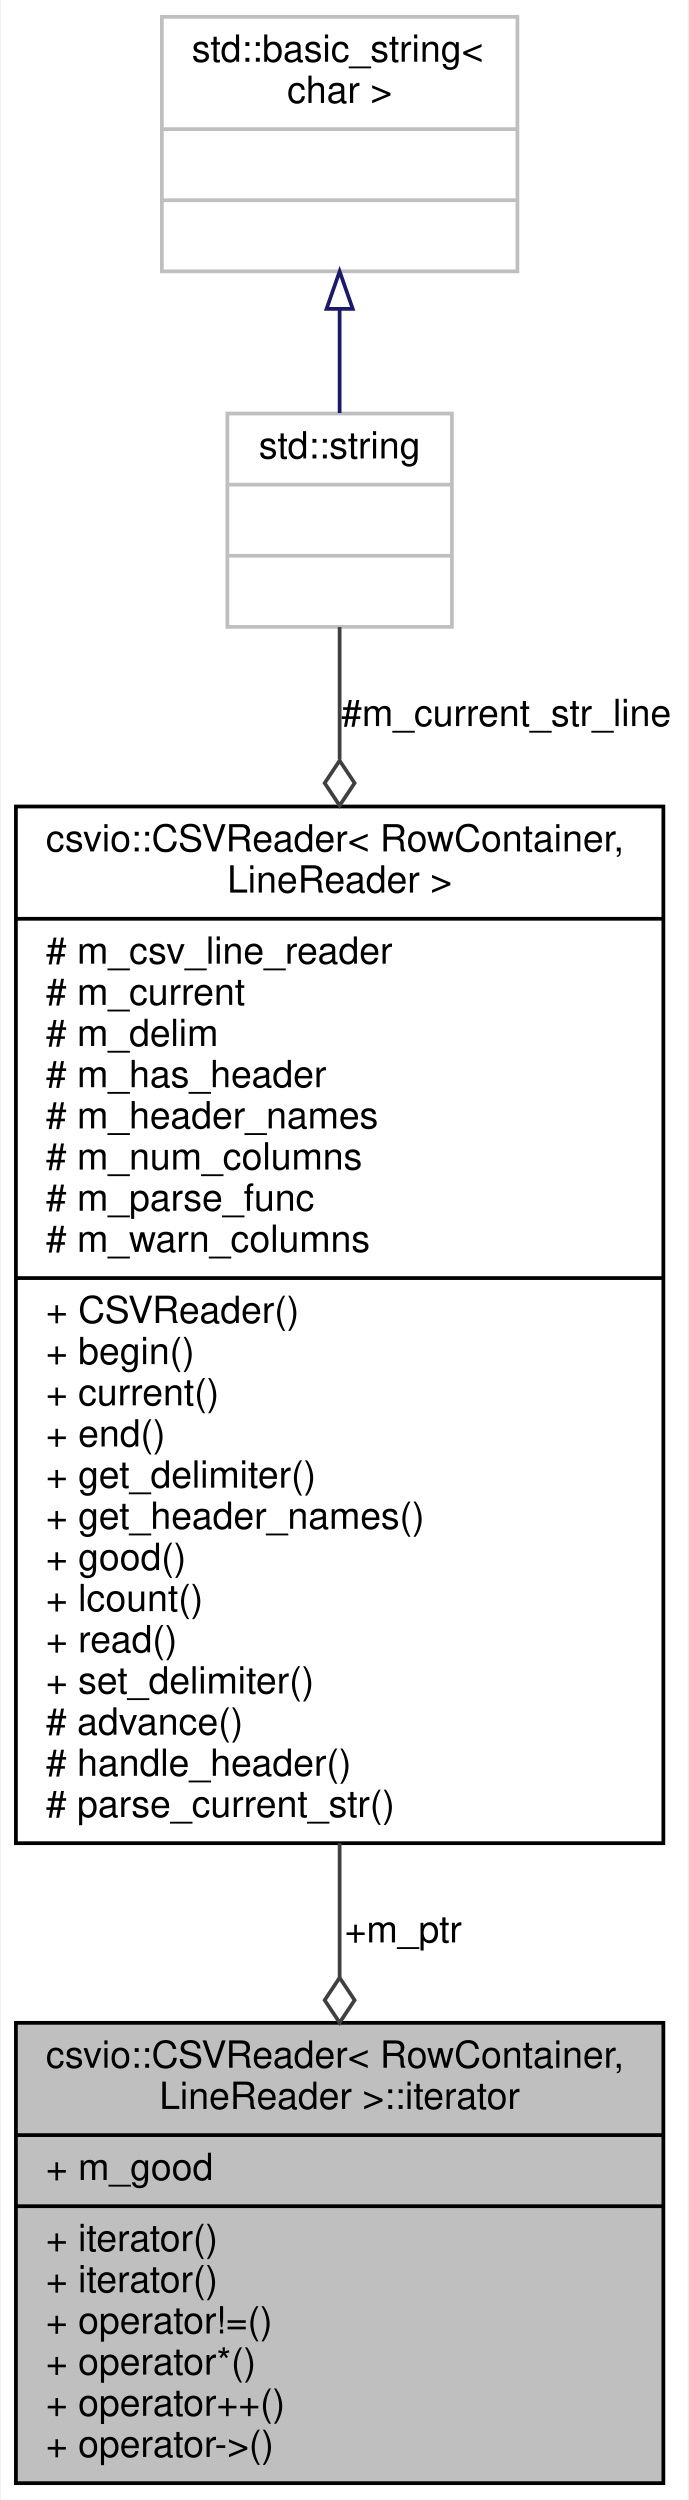
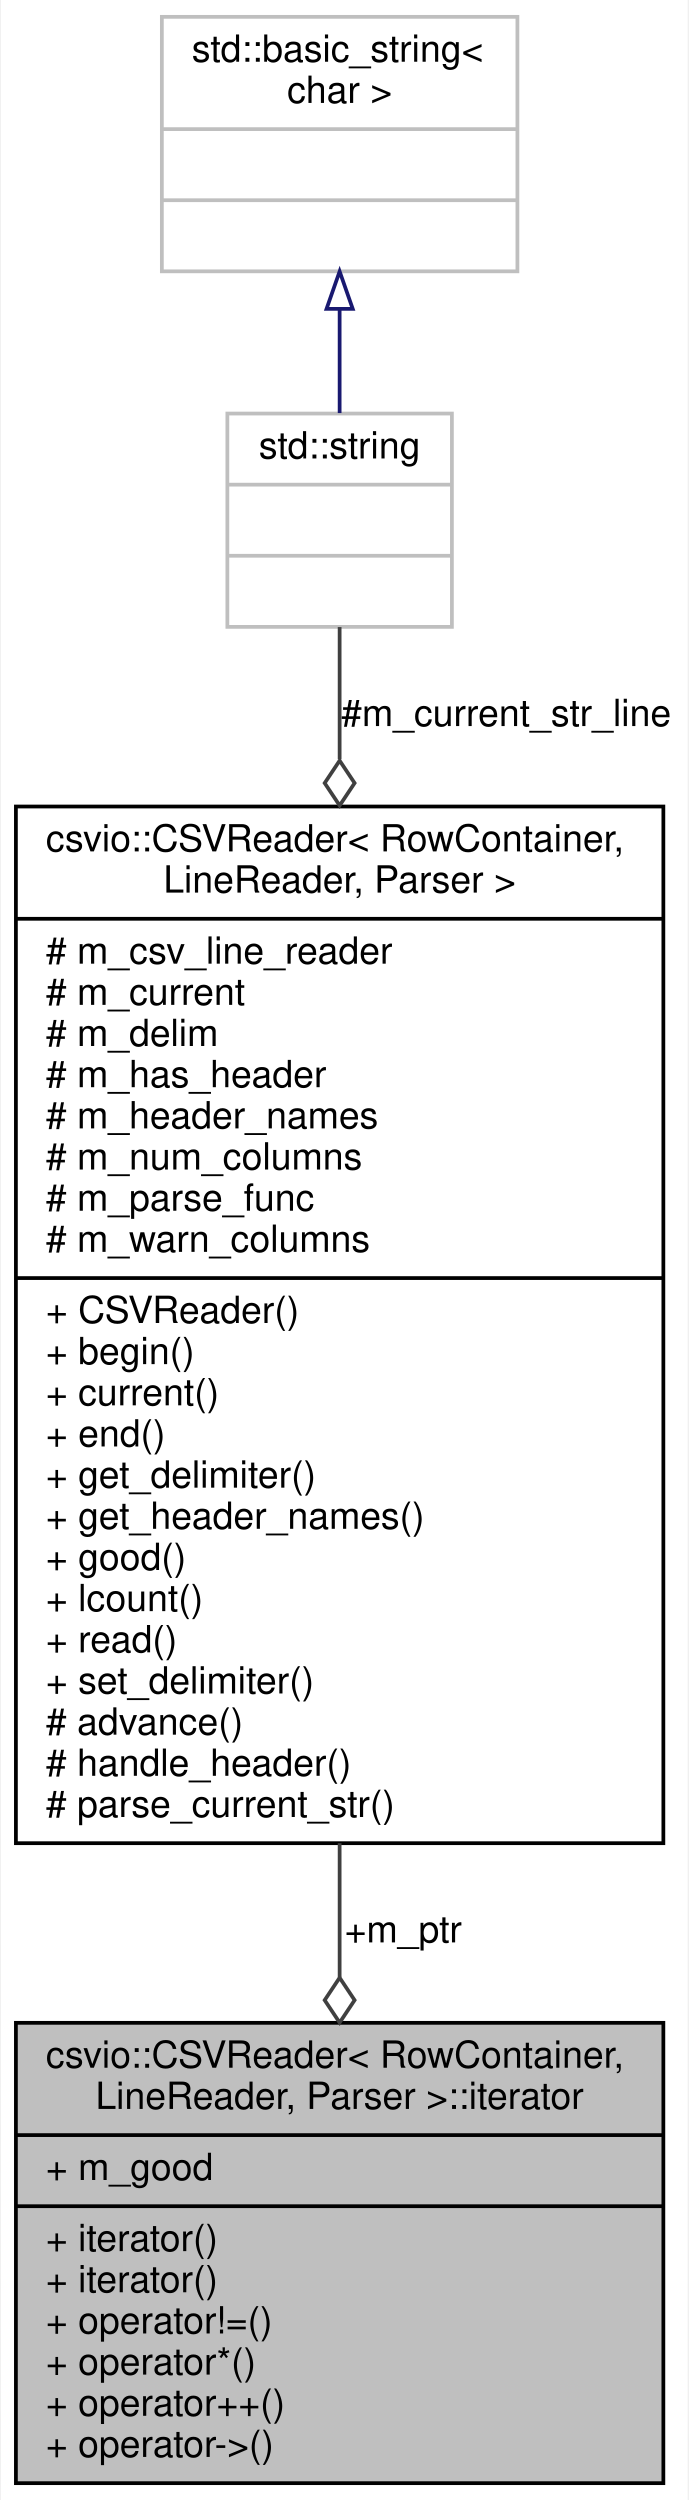
<svg xmlns="http://www.w3.org/2000/svg" xmlns:xlink="http://www.w3.org/1999/xlink" width="184pt" height="668pt" viewBox="0.00 0.00 183.50 668.00">
  <g id="graph0" class="graph" transform="scale(1 1) rotate(0) translate(4 664)">
    <polygon fill="#ffffff" stroke="transparent" points="-4,4 -4,-664 179.5,-664 179.5,4 -4,4" />
    <g id="node1" class="node">
      <g id="a_node1">
-         <a xlink:title=" ">
+         <a xlink:title="CSVReader iterator.">
          <polygon fill="#bfbfbf" stroke="#000000" points="0,-.5 0,-123.5 173,-123.5 173,-.5 0,-.5" />
          <text text-anchor="start" x="8" y="-111.5" font-family="Helvetica,sans-Serif" font-size="10.00" fill="#000000">csvio::CSVReader&lt; RowContainer,</text>
-           <text text-anchor="middle" x="86.5" y="-100.5" font-family="Helvetica,sans-Serif" font-size="10.00" fill="#000000"> LineReader &gt;::iterator</text>
+           <text text-anchor="middle" x="86.5" y="-100.5" font-family="Helvetica,sans-Serif" font-size="10.00" fill="#000000"> LineReader, Parser &gt;::iterator</text>
          <polyline fill="none" stroke="#000000" points="0,-93.5 173,-93.5 " />
          <text text-anchor="start" x="8" y="-81.5" font-family="Helvetica,sans-Serif" font-size="10.00" fill="#000000">+ m_good</text>
          <polyline fill="none" stroke="#000000" points="0,-74.5 173,-74.5 " />
          <text text-anchor="start" x="8" y="-62.5" font-family="Helvetica,sans-Serif" font-size="10.00" fill="#000000">+ iterator()</text>
          <text text-anchor="start" x="8" y="-51.5" font-family="Helvetica,sans-Serif" font-size="10.00" fill="#000000">+ iterator()</text>
          <text text-anchor="start" x="8" y="-40.5" font-family="Helvetica,sans-Serif" font-size="10.00" fill="#000000">+ operator!=()</text>
          <text text-anchor="start" x="8" y="-29.5" font-family="Helvetica,sans-Serif" font-size="10.00" fill="#000000">+ operator*()</text>
          <text text-anchor="start" x="8" y="-18.5" font-family="Helvetica,sans-Serif" font-size="10.00" fill="#000000">+ operator++()</text>
          <text text-anchor="start" x="8" y="-7.5" font-family="Helvetica,sans-Serif" font-size="10.00" fill="#000000">+ operator-&gt;()</text>
        </a>
      </g>
    </g>
    <g id="node2" class="node">
      <g id="a_node2">
        <a xlink:href="classcsvio_1_1CSVReader.html" target="_top" xlink:title="Reader to read a stream as CSV.">
          <polygon fill="#ffffff" stroke="#000000" points="0,-171.5 0,-448.5 173,-448.5 173,-171.5 0,-171.5" />
          <text text-anchor="start" x="8" y="-436.5" font-family="Helvetica,sans-Serif" font-size="10.00" fill="#000000">csvio::CSVReader&lt; RowContainer,</text>
-           <text text-anchor="middle" x="86.5" y="-425.5" font-family="Helvetica,sans-Serif" font-size="10.00" fill="#000000"> LineReader &gt;</text>
+           <text text-anchor="middle" x="86.5" y="-425.5" font-family="Helvetica,sans-Serif" font-size="10.00" fill="#000000"> LineReader, Parser &gt;</text>
          <polyline fill="none" stroke="#000000" points="0,-418.5 173,-418.5 " />
          <text text-anchor="start" x="8" y="-406.5" font-family="Helvetica,sans-Serif" font-size="10.00" fill="#000000"># m_csv_line_reader</text>
          <text text-anchor="start" x="8" y="-395.5" font-family="Helvetica,sans-Serif" font-size="10.00" fill="#000000"># m_current</text>
          <text text-anchor="start" x="8" y="-384.5" font-family="Helvetica,sans-Serif" font-size="10.00" fill="#000000"># m_delim</text>
          <text text-anchor="start" x="8" y="-373.5" font-family="Helvetica,sans-Serif" font-size="10.00" fill="#000000"># m_has_header</text>
          <text text-anchor="start" x="8" y="-362.5" font-family="Helvetica,sans-Serif" font-size="10.00" fill="#000000"># m_header_names</text>
          <text text-anchor="start" x="8" y="-351.5" font-family="Helvetica,sans-Serif" font-size="10.00" fill="#000000"># m_num_columns</text>
          <text text-anchor="start" x="8" y="-340.5" font-family="Helvetica,sans-Serif" font-size="10.00" fill="#000000"># m_parse_func</text>
          <text text-anchor="start" x="8" y="-329.5" font-family="Helvetica,sans-Serif" font-size="10.00" fill="#000000"># m_warn_columns</text>
          <polyline fill="none" stroke="#000000" points="0,-322.5 173,-322.5 " />
          <text text-anchor="start" x="8" y="-310.5" font-family="Helvetica,sans-Serif" font-size="10.00" fill="#000000">+ CSVReader()</text>
          <text text-anchor="start" x="8" y="-299.5" font-family="Helvetica,sans-Serif" font-size="10.00" fill="#000000">+ begin()</text>
          <text text-anchor="start" x="8" y="-288.5" font-family="Helvetica,sans-Serif" font-size="10.00" fill="#000000">+ current()</text>
          <text text-anchor="start" x="8" y="-277.5" font-family="Helvetica,sans-Serif" font-size="10.00" fill="#000000">+ end()</text>
          <text text-anchor="start" x="8" y="-266.5" font-family="Helvetica,sans-Serif" font-size="10.00" fill="#000000">+ get_delimiter()</text>
          <text text-anchor="start" x="8" y="-255.5" font-family="Helvetica,sans-Serif" font-size="10.00" fill="#000000">+ get_header_names()</text>
          <text text-anchor="start" x="8" y="-244.5" font-family="Helvetica,sans-Serif" font-size="10.00" fill="#000000">+ good()</text>
          <text text-anchor="start" x="8" y="-233.5" font-family="Helvetica,sans-Serif" font-size="10.00" fill="#000000">+ lcount()</text>
          <text text-anchor="start" x="8" y="-222.5" font-family="Helvetica,sans-Serif" font-size="10.00" fill="#000000">+ read()</text>
          <text text-anchor="start" x="8" y="-211.5" font-family="Helvetica,sans-Serif" font-size="10.00" fill="#000000">+ set_delimiter()</text>
          <text text-anchor="start" x="8" y="-200.5" font-family="Helvetica,sans-Serif" font-size="10.00" fill="#000000"># advance()</text>
          <text text-anchor="start" x="8" y="-189.5" font-family="Helvetica,sans-Serif" font-size="10.00" fill="#000000"># handle_header()</text>
          <text text-anchor="start" x="8" y="-178.5" font-family="Helvetica,sans-Serif" font-size="10.00" fill="#000000"># parse_current_str()</text>
        </a>
      </g>
    </g>
    <g id="edge1" class="edge">
      <path fill="none" stroke="#404040" d="M86.5,-171.498C86.5,-159.195 86.5,-147.084 86.5,-135.661" />
      <polygon fill="none" stroke="#404040" points="86.5,-135.557 82.5,-129.557 86.5,-123.557 90.5,-129.557 86.5,-135.557" />
      <text text-anchor="middle" x="103.5" y="-145" font-family="Helvetica,sans-Serif" font-size="10.00" fill="#000000"> +m_ptr</text>
    </g>
    <g id="node3" class="node">
      <g id="a_node3">
        <a xlink:title="STL class.">
          <polygon fill="#ffffff" stroke="#bfbfbf" points="56.5,-496.5 56.5,-553.5 116.5,-553.5 116.5,-496.5 56.5,-496.5" />
          <text text-anchor="middle" x="86.5" y="-541.5" font-family="Helvetica,sans-Serif" font-size="10.00" fill="#000000">std::string</text>
          <polyline fill="none" stroke="#bfbfbf" points="56.5,-534.5 116.5,-534.5 " />
          <text text-anchor="middle" x="86.5" y="-522.5" font-family="Helvetica,sans-Serif" font-size="10.00" fill="#000000"> </text>
          <polyline fill="none" stroke="#bfbfbf" points="56.5,-515.5 116.5,-515.5 " />
          <text text-anchor="middle" x="86.5" y="-503.5" font-family="Helvetica,sans-Serif" font-size="10.00" fill="#000000"> </text>
        </a>
      </g>
    </g>
    <g id="edge2" class="edge">
      <path fill="none" stroke="#404040" d="M86.5,-496.45C86.5,-486.392 86.5,-474.28 86.5,-461.118" />
      <polygon fill="none" stroke="#404040" points="86.5,-460.763 82.5,-454.763 86.5,-448.763 90.5,-454.763 86.5,-460.763" />
      <text text-anchor="middle" x="131" y="-470" font-family="Helvetica,sans-Serif" font-size="10.00" fill="#000000"> #m_current_str_line</text>
    </g>
    <g id="node4" class="node">
      <g id="a_node4">
        <a xlink:title="STL class.">
          <polygon fill="#ffffff" stroke="#bfbfbf" points="39,-591.5 39,-659.5 134,-659.5 134,-591.5 39,-591.5" />
          <text text-anchor="start" x="47" y="-647.5" font-family="Helvetica,sans-Serif" font-size="10.00" fill="#000000">std::basic_string&lt;</text>
          <text text-anchor="middle" x="86.5" y="-636.5" font-family="Helvetica,sans-Serif" font-size="10.00" fill="#000000"> char &gt;</text>
          <polyline fill="none" stroke="#bfbfbf" points="39,-629.5 134,-629.5 " />
          <text text-anchor="middle" x="86.5" y="-617.5" font-family="Helvetica,sans-Serif" font-size="10.00" fill="#000000"> </text>
          <polyline fill="none" stroke="#bfbfbf" points="39,-610.5 134,-610.5 " />
          <text text-anchor="middle" x="86.5" y="-598.5" font-family="Helvetica,sans-Serif" font-size="10.00" fill="#000000"> </text>
        </a>
      </g>
    </g>
    <g id="edge3" class="edge">
      <path fill="none" stroke="#191970" d="M86.5,-581.43C86.5,-572.007 86.5,-562.29 86.5,-553.631" />
      <polygon fill="none" stroke="#191970" points="83,-581.475 86.5,-591.475 90,-581.475 83,-581.475" />
    </g>
  </g>
</svg>
